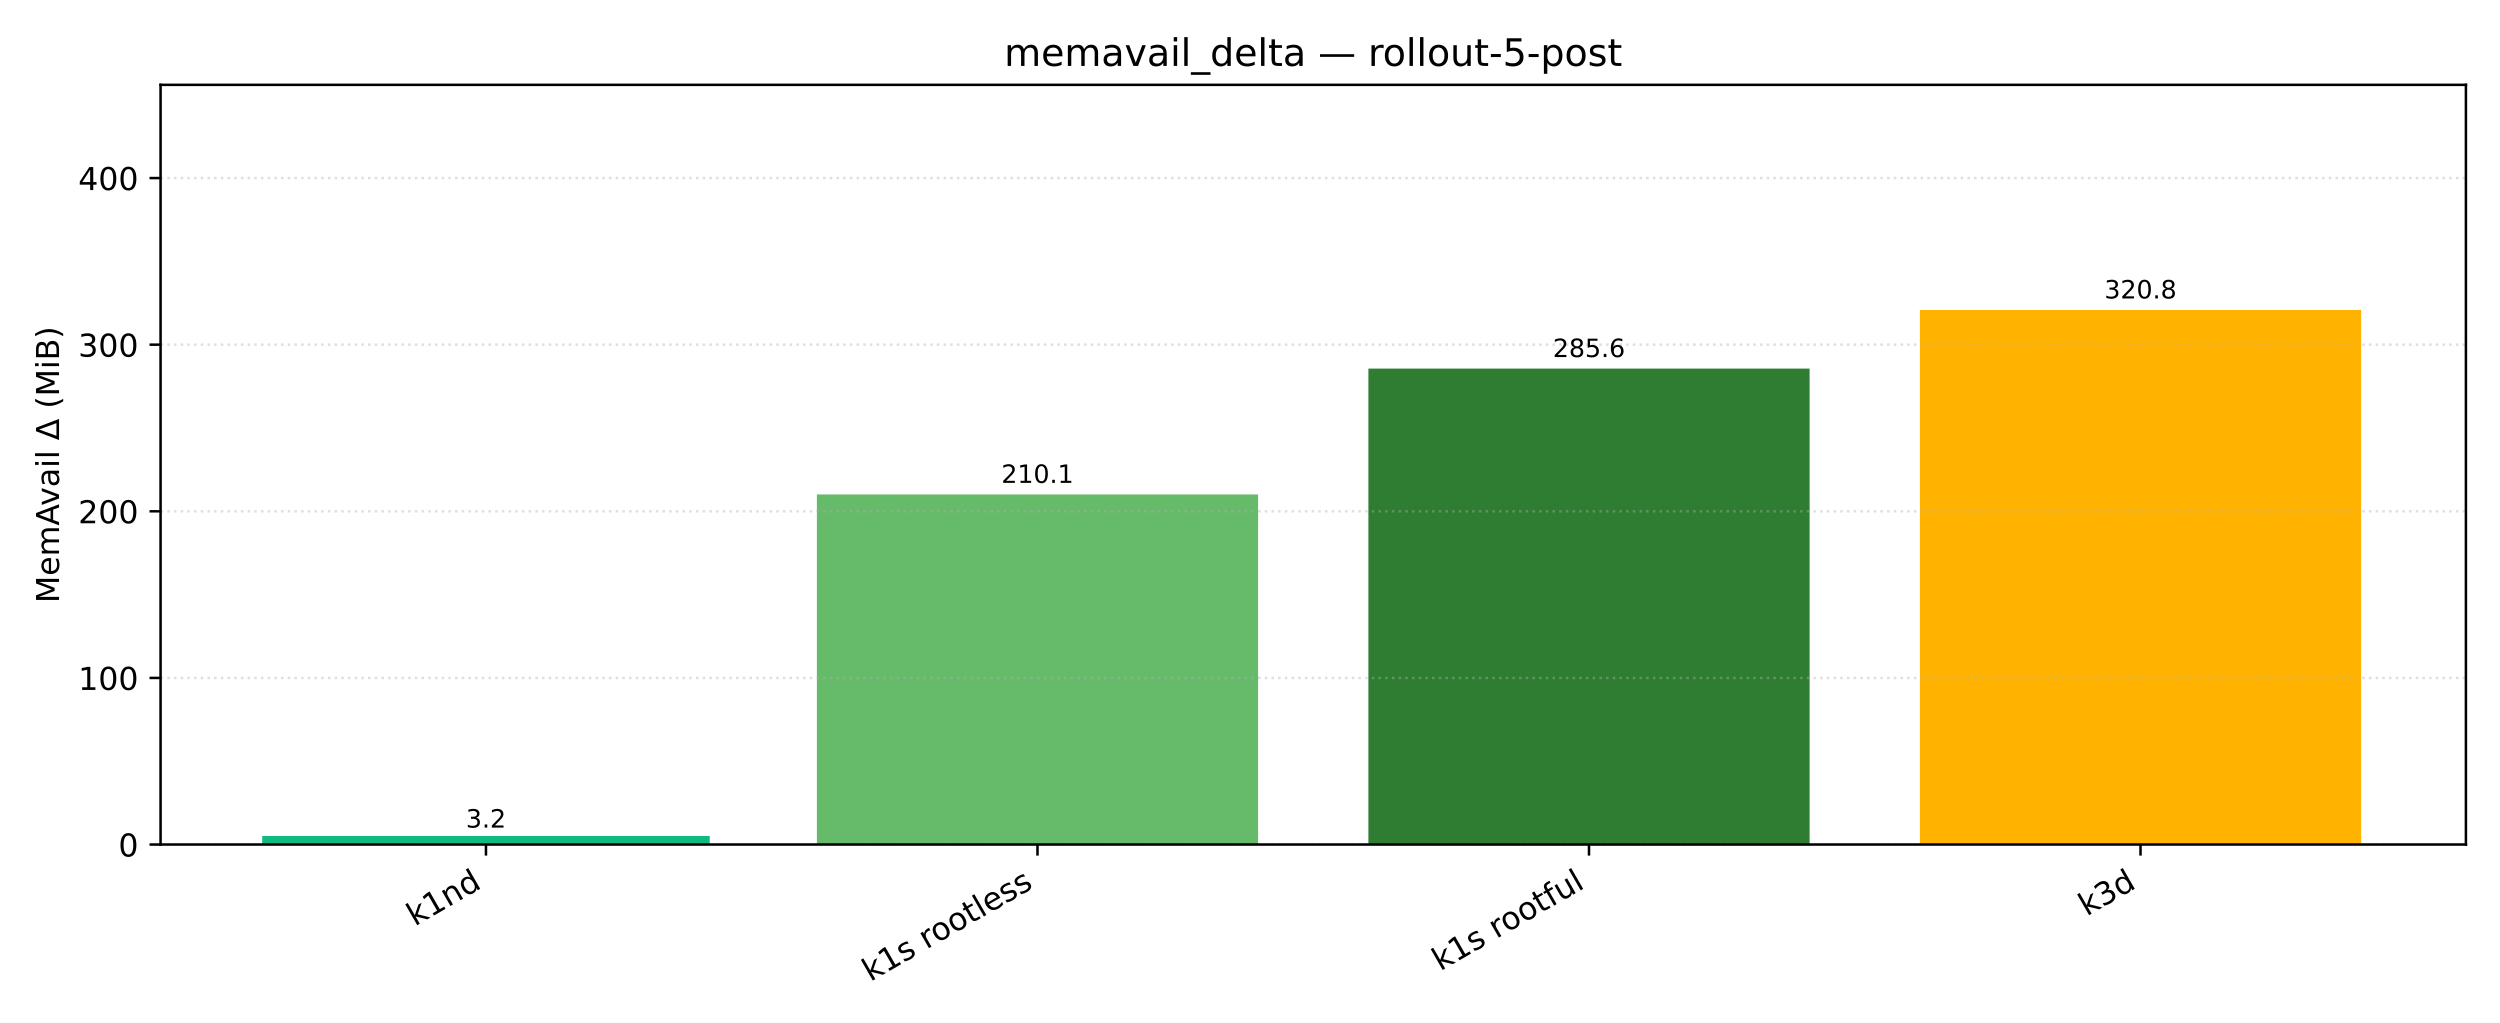
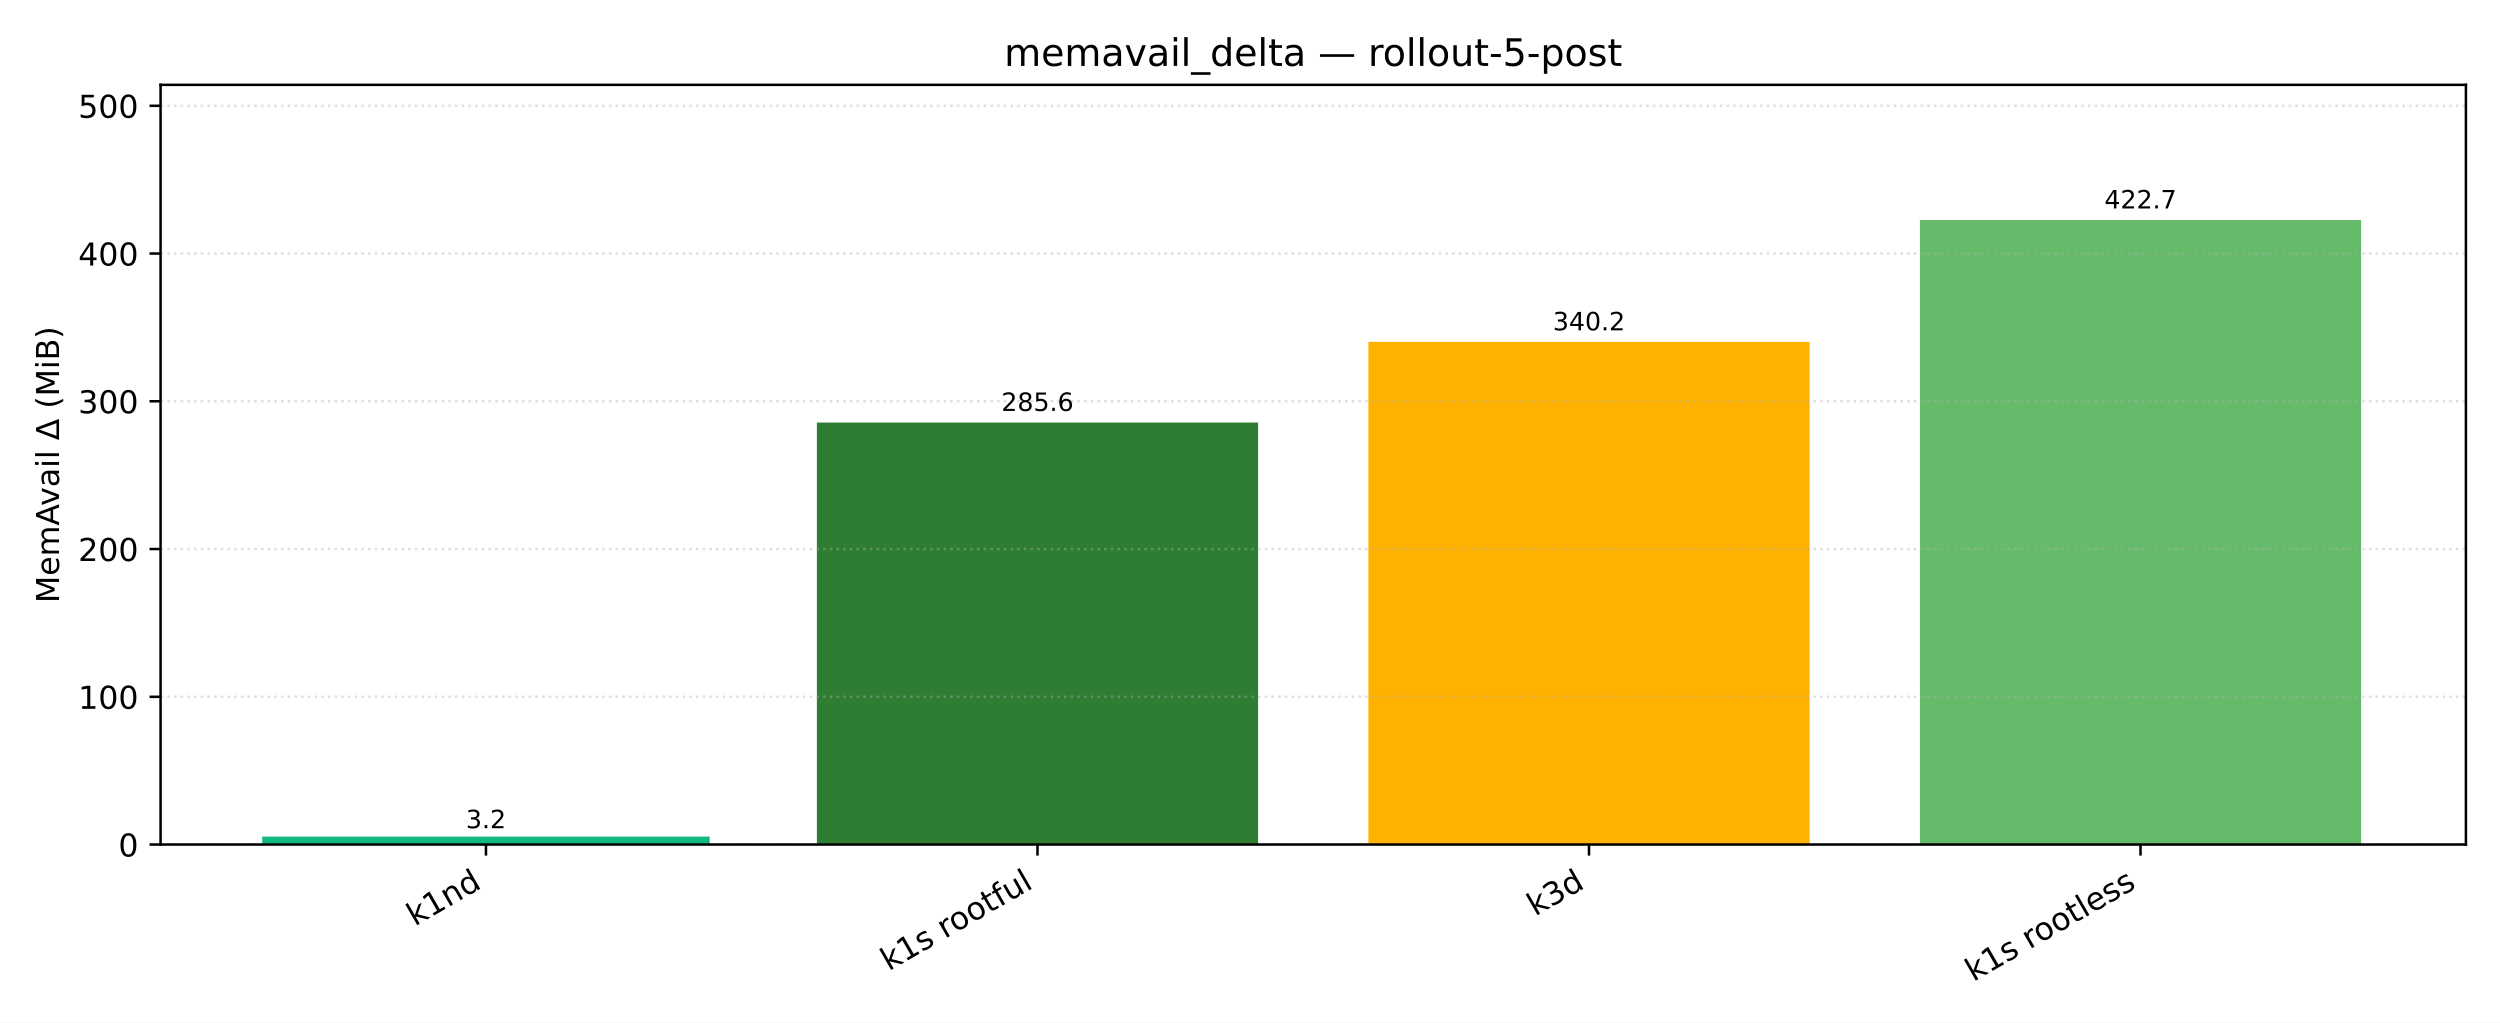
<svg xmlns="http://www.w3.org/2000/svg" xmlns:xlink="http://www.w3.org/1999/xlink" width="792pt" height="324pt" viewBox="0 0 792 324" version="1.1">
  <defs>
    <style type="text/css">*{stroke-linejoin: round; stroke-linecap: butt}</style>
  </defs>
  <g id="figure_1">
    <g id="patch_1">
      <path d="M 0 324  L 792 324  L 792 0  L 0 0  z " style="fill: #ffffff" />
    </g>
    <g id="axes_1">
      <g id="patch_2">
        <path d="M 50.87 267.545  L 781.2 267.545  L 781.2 26.88  L 50.87 26.88  z " style="fill: #ffffff" />
      </g>
      <g id="patch_3">
-         <path d="M 84.067 267.545  L 223.843 267.545  L 223.843 265.844  L 84.067 265.844  z " clip-path="url(#p3bf2f8784c)" style="fill: #42a5f5; stroke: #10b981; stroke-width: 2; stroke-linejoin: miter" />
+         <path d="M 84.067 267.545  L 223.843 267.545  L 223.843 266.037  L 84.067 266.037  z " clip-path="url(#pdb0856ed40)" style="fill: #42a5f5; stroke: #10b981; stroke-width: 2; stroke-linejoin: miter" />
      </g>
      <g id="patch_4">
-         <path d="M 258.787 267.545  L 398.563 267.545  L 398.563 156.647  L 258.787 156.647  z " clip-path="url(#p3bf2f8784c)" style="fill: #66bb6a" />
+         <path d="M 258.787 267.545  L 398.563 267.545  L 398.563 133.849  L 258.787 133.849  z " clip-path="url(#pdb0856ed40)" style="fill: #2e7d32" />
      </g>
      <g id="patch_5">
-         <path d="M 433.507 267.545  L 573.283 267.545  L 573.283 116.777  L 433.507 116.777  z " clip-path="url(#p3bf2f8784c)" style="fill: #2e7d32" />
+         <path d="M 433.507 267.545  L 573.283 267.545  L 573.283 108.313  L 433.507 108.313  z " clip-path="url(#pdb0856ed40)" style="fill: #ffb300" />
      </g>
      <g id="patch_6">
-         <path d="M 608.227 267.545  L 748.003 267.545  L 748.003 98.211  L 608.227 98.211  z " clip-path="url(#p3bf2f8784c)" style="fill: #ffb300" />
+         <path d="M 608.227 267.545  L 748.003 267.545  L 748.003 69.696  L 608.227 69.696  z " clip-path="url(#pdb0856ed40)" style="fill: #66bb6a" />
      </g>
      <g id="matplotlib.axis_1">
        <g id="xtick_1">
          <g id="line2d_1">
            <defs>
-               <path id="m0395f15a13" d="M 0 0  L 0 3.5  " style="stroke: #000000; stroke-width: 0.8" />
+               <path id="m161eb20366" d="M 0 0  L 0 3.5  " style="stroke: #000000; stroke-width: 0.8" />
            </defs>
            <g>
-               <use xlink:href="#m0395f15a13" x="153.955" y="267.545" style="stroke: #000000; stroke-width: 0.8" />
+               <use xlink:href="#m161eb20366" x="153.955" y="267.545" style="stroke: #000000; stroke-width: 0.8" />
            </g>
          </g>
          <g id="text_1">
            <g transform="translate(131.4038 293.5454) rotate(-30) scale(0.1 -0.1)">
              <defs>
                <path id="DejaVuSans-6b" d="M 581 4863  L 1159 4863  L 1159 1991  L 2875 3500  L 3609 3500  L 1753 1863  L 3688 0  L 2938 0  L 1159 1709  L 1159 0  L 581 0  L 581 4863  z " transform="scale(0.015625)" />
                <path id="DejaVuSans-31" d="M 794 531  L 1825 531  L 1825 4091  L 703 3866  L 703 4441  L 1819 4666  L 2450 4666  L 2450 531  L 3481 531  L 3481 0  L 794 0  L 794 531  z " transform="scale(0.015625)" />
                <path id="DejaVuSans-6e" d="M 3513 2113  L 3513 0  L 2938 0  L 2938 2094  Q 2938 2591 2744 2837  Q 2550 3084 2163 3084  Q 1697 3084 1428 2787  Q 1159 2491 1159 1978  L 1159 0  L 581 0  L 581 3500  L 1159 3500  L 1159 2956  Q 1366 3272 1645 3428  Q 1925 3584 2291 3584  Q 2894 3584 3203 3211  Q 3513 2838 3513 2113  z " transform="scale(0.015625)" />
                <path id="DejaVuSans-64" d="M 2906 2969  L 2906 4863  L 3481 4863  L 3481 0  L 2906 0  L 2906 525  Q 2725 213 2448 61  Q 2172 -91 1784 -91  Q 1150 -91 751 415  Q 353 922 353 1747  Q 353 2572 751 3078  Q 1150 3584 1784 3584  Q 2172 3584 2448 3432  Q 2725 3281 2906 2969  z M 947 1747  Q 947 1113 1208 752  Q 1469 391 1925 391  Q 2381 391 2643 752  Q 2906 1113 2906 1747  Q 2906 2381 2643 2742  Q 2381 3103 1925 3103  Q 1469 3103 1208 2742  Q 947 2381 947 1747  z " transform="scale(0.015625)" />
              </defs>
              <use xlink:href="#DejaVuSans-6b" />
              <use xlink:href="#DejaVuSans-31" transform="translate(57.91016 0)" />
              <use xlink:href="#DejaVuSans-6e" transform="translate(121.5332 0)" />
              <use xlink:href="#DejaVuSans-64" transform="translate(184.9121 0)" />
            </g>
          </g>
        </g>
        <g id="xtick_2">
          <g id="line2d_2">
            <g>
-               <use xlink:href="#m0395f15a13" x="328.675" y="267.545" style="stroke: #000000; stroke-width: 0.8" />
+               <use xlink:href="#m161eb20366" x="328.675" y="267.545" style="stroke: #000000; stroke-width: 0.8" />
            </g>
          </g>
          <g id="text_2">
-             <g transform="translate(275.7304 311.0931) rotate(-30) scale(0.1 -0.1)">
+             <g transform="translate(281.545 307.7361) rotate(-30) scale(0.1 -0.1)">
              <defs>
                <path id="DejaVuSans-73" d="M 2834 3397  L 2834 2853  Q 2591 2978 2328 3040  Q 2066 3103 1784 3103  Q 1356 3103 1142 2972  Q 928 2841 928 2578  Q 928 2378 1081 2264  Q 1234 2150 1697 2047  L 1894 2003  Q 2506 1872 2764 1633  Q 3022 1394 3022 966  Q 3022 478 2636 193  Q 2250 -91 1575 -91  Q 1294 -91 989 -36  Q 684 19 347 128  L 347 722  Q 666 556 975 473  Q 1284 391 1588 391  Q 1994 391 2212 530  Q 2431 669 2431 922  Q 2431 1156 2273 1281  Q 2116 1406 1581 1522  L 1381 1569  Q 847 1681 609 1914  Q 372 2147 372 2553  Q 372 3047 722 3315  Q 1072 3584 1716 3584  Q 2034 3584 2315 3537  Q 2597 3491 2834 3397  z " transform="scale(0.015625)" />
                <path id="DejaVuSans-20" transform="scale(0.015625)" />
                <path id="DejaVuSans-72" d="M 2631 2963  Q 2534 3019 2420 3045  Q 2306 3072 2169 3072  Q 1681 3072 1420 2755  Q 1159 2438 1159 1844  L 1159 0  L 581 0  L 581 3500  L 1159 3500  L 1159 2956  Q 1341 3275 1631 3429  Q 1922 3584 2338 3584  Q 2397 3584 2469 3576  Q 2541 3569 2628 3553  L 2631 2963  z " transform="scale(0.015625)" />
                <path id="DejaVuSans-6f" d="M 1959 3097  Q 1497 3097 1228 2736  Q 959 2375 959 1747  Q 959 1119 1226 758  Q 1494 397 1959 397  Q 2419 397 2687 759  Q 2956 1122 2956 1747  Q 2956 2369 2687 2733  Q 2419 3097 1959 3097  z M 1959 3584  Q 2709 3584 3137 3096  Q 3566 2609 3566 1747  Q 3566 888 3137 398  Q 2709 -91 1959 -91  Q 1206 -91 779 398  Q 353 888 353 1747  Q 353 2609 779 3096  Q 1206 3584 1959 3584  z " transform="scale(0.015625)" />
                <path id="DejaVuSans-74" d="M 1172 4494  L 1172 3500  L 2356 3500  L 2356 3053  L 1172 3053  L 1172 1153  Q 1172 725 1289 603  Q 1406 481 1766 481  L 2356 481  L 2356 0  L 1766 0  Q 1100 0 847 248  Q 594 497 594 1153  L 594 3053  L 172 3053  L 172 3500  L 594 3500  L 594 4494  L 1172 4494  z " transform="scale(0.015625)" />
+                 <path id="DejaVuSans-66" d="M 2375 4863  L 2375 4384  L 1825 4384  Q 1516 4384 1395 4259  Q 1275 4134 1275 3809  L 1275 3500  L 2222 3500  L 2222 3053  L 1275 3053  L 1275 0  L 697 0  L 697 3053  L 147 3053  L 147 3500  L 697 3500  L 697 3744  Q 697 4328 969 4595  Q 1241 4863 1831 4863  L 2375 4863  z " transform="scale(0.015625)" />
+                 <path id="DejaVuSans-75" d="M 544 1381  L 544 3500  L 1119 3500  L 1119 1403  Q 1119 906 1312 657  Q 1506 409 1894 409  Q 2359 409 2629 706  Q 2900 1003 2900 1516  L 2900 3500  L 3475 3500  L 3475 0  L 2900 0  L 2900 538  Q 2691 219 2414 64  Q 2138 -91 1772 -91  Q 1169 -91 856 284  Q 544 659 544 1381  z M 1991 3584  L 1991 3584  z " transform="scale(0.015625)" />
                <path id="DejaVuSans-6c" d="M 603 4863  L 1178 4863  L 1178 0  L 603 0  L 603 4863  z " transform="scale(0.015625)" />
+               </defs>
+               <use xlink:href="#DejaVuSans-6b" />
+               <use xlink:href="#DejaVuSans-31" transform="translate(57.91016 0)" />
+               <use xlink:href="#DejaVuSans-73" transform="translate(121.5332 0)" />
+               <use xlink:href="#DejaVuSans-20" transform="translate(173.6328 0)" />
+               <use xlink:href="#DejaVuSans-72" transform="translate(205.4199 0)" />
+               <use xlink:href="#DejaVuSans-6f" transform="translate(244.2832 0)" />
+               <use xlink:href="#DejaVuSans-6f" transform="translate(305.4648 0)" />
+               <use xlink:href="#DejaVuSans-74" transform="translate(366.6465 0)" />
+               <use xlink:href="#DejaVuSans-66" transform="translate(405.8555 0)" />
+               <use xlink:href="#DejaVuSans-75" transform="translate(441.0605 0)" />
+               <use xlink:href="#DejaVuSans-6c" transform="translate(504.4395 0)" />
+             </g>
+           </g>
+         </g>
+         <g id="xtick_3">
+           <g id="line2d_3">
+             <g>
+               <use xlink:href="#m161eb20366" x="503.395" y="267.545" style="stroke: #000000; stroke-width: 0.8" />
+             </g>
+           </g>
+           <g id="text_3">
+             <g transform="translate(486.3324 290.3767) rotate(-30) scale(0.1 -0.1)">
+               <defs>
+                 <path id="DejaVuSans-33" d="M 2597 2516  Q 3050 2419 3304 2112  Q 3559 1806 3559 1356  Q 3559 666 3084 287  Q 2609 -91 1734 -91  Q 1441 -91 1130 -33  Q 819 25 488 141  L 488 750  Q 750 597 1062 519  Q 1375 441 1716 441  Q 2309 441 2620 675  Q 2931 909 2931 1356  Q 2931 1769 2642 2001  Q 2353 2234 1838 2234  L 1294 2234  L 1294 2753  L 1863 2753  Q 2328 2753 2575 2939  Q 2822 3125 2822 3475  Q 2822 3834 2567 4026  Q 2313 4219 1838 4219  Q 1578 4219 1281 4162  Q 984 4106 628 3988  L 628 4550  Q 988 4650 1302 4700  Q 1616 4750 1894 4750  Q 2613 4750 3031 4423  Q 3450 4097 3450 3541  Q 3450 3153 3228 2886  Q 3006 2619 2597 2516  z " transform="scale(0.015625)" />
+               </defs>
+               <use xlink:href="#DejaVuSans-6b" />
+               <use xlink:href="#DejaVuSans-33" transform="translate(57.91016 0)" />
+               <use xlink:href="#DejaVuSans-64" transform="translate(121.5332 0)" />
+             </g>
+           </g>
+         </g>
+         <g id="xtick_4">
+           <g id="line2d_4">
+             <g>
+               <use xlink:href="#m161eb20366" x="678.115" y="267.545" style="stroke: #000000; stroke-width: 0.8" />
+             </g>
+           </g>
+           <g id="text_4">
+             <g transform="translate(625.1706 311.0931) rotate(-30) scale(0.1 -0.1)">
+               <defs>
                <path id="DejaVuSans-65" d="M 3597 1894  L 3597 1613  L 953 1613  Q 991 1019 1311 708  Q 1631 397 2203 397  Q 2534 397 2845 478  Q 3156 559 3463 722  L 3463 178  Q 3153 47 2828 -22  Q 2503 -91 2169 -91  Q 1331 -91 842 396  Q 353 884 353 1716  Q 353 2575 817 3079  Q 1281 3584 2069 3584  Q 2775 3584 3186 3129  Q 3597 2675 3597 1894  z M 3022 2063  Q 3016 2534 2758 2815  Q 2500 3097 2075 3097  Q 1594 3097 1305 2825  Q 1016 2553 972 2059  L 3022 2063  z " transform="scale(0.015625)" />
              </defs>
              <use xlink:href="#DejaVuSans-6b" />
              <use xlink:href="#DejaVuSans-31" transform="translate(57.91016 0)" />
              <use xlink:href="#DejaVuSans-73" transform="translate(121.5332 0)" />
              <use xlink:href="#DejaVuSans-20" transform="translate(173.6328 0)" />
              <use xlink:href="#DejaVuSans-72" transform="translate(205.4199 0)" />
              <use xlink:href="#DejaVuSans-6f" transform="translate(244.2832 0)" />
              <use xlink:href="#DejaVuSans-6f" transform="translate(305.4648 0)" />
              <use xlink:href="#DejaVuSans-74" transform="translate(366.6465 0)" />
              <use xlink:href="#DejaVuSans-6c" transform="translate(405.8555 0)" />
              <use xlink:href="#DejaVuSans-65" transform="translate(433.6387 0)" />
              <use xlink:href="#DejaVuSans-73" transform="translate(495.1621 0)" />
              <use xlink:href="#DejaVuSans-73" transform="translate(547.2617 0)" />
            </g>
          </g>
        </g>
-         <g id="xtick_3">
-           <g id="line2d_3">
-             <g>
-               <use xlink:href="#m0395f15a13" x="503.395" y="267.545" style="stroke: #000000; stroke-width: 0.8" />
-             </g>
-           </g>
-           <g id="text_3">
-             <g transform="translate(456.2651 307.7361) rotate(-30) scale(0.1 -0.1)">
-               <defs>
-                 <path id="DejaVuSans-66" d="M 2375 4863  L 2375 4384  L 1825 4384  Q 1516 4384 1395 4259  Q 1275 4134 1275 3809  L 1275 3500  L 2222 3500  L 2222 3053  L 1275 3053  L 1275 0  L 697 0  L 697 3053  L 147 3053  L 147 3500  L 697 3500  L 697 3744  Q 697 4328 969 4595  Q 1241 4863 1831 4863  L 2375 4863  z " transform="scale(0.015625)" />
-                 <path id="DejaVuSans-75" d="M 544 1381  L 544 3500  L 1119 3500  L 1119 1403  Q 1119 906 1312 657  Q 1506 409 1894 409  Q 2359 409 2629 706  Q 2900 1003 2900 1516  L 2900 3500  L 3475 3500  L 3475 0  L 2900 0  L 2900 538  Q 2691 219 2414 64  Q 2138 -91 1772 -91  Q 1169 -91 856 284  Q 544 659 544 1381  z M 1991 3584  L 1991 3584  z " transform="scale(0.015625)" />
-               </defs>
-               <use xlink:href="#DejaVuSans-6b" />
-               <use xlink:href="#DejaVuSans-31" transform="translate(57.91016 0)" />
-               <use xlink:href="#DejaVuSans-73" transform="translate(121.5332 0)" />
-               <use xlink:href="#DejaVuSans-20" transform="translate(173.6328 0)" />
-               <use xlink:href="#DejaVuSans-72" transform="translate(205.4199 0)" />
-               <use xlink:href="#DejaVuSans-6f" transform="translate(244.2832 0)" />
-               <use xlink:href="#DejaVuSans-6f" transform="translate(305.4648 0)" />
-               <use xlink:href="#DejaVuSans-74" transform="translate(366.6465 0)" />
-               <use xlink:href="#DejaVuSans-66" transform="translate(405.8555 0)" />
-               <use xlink:href="#DejaVuSans-75" transform="translate(441.0605 0)" />
-               <use xlink:href="#DejaVuSans-6c" transform="translate(504.4395 0)" />
-             </g>
-           </g>
-         </g>
-         <g id="xtick_4">
-           <g id="line2d_4">
-             <g>
-               <use xlink:href="#m0395f15a13" x="678.115" y="267.545" style="stroke: #000000; stroke-width: 0.8" />
-             </g>
-           </g>
-           <g id="text_4">
-             <g transform="translate(661.0525 290.3767) rotate(-30) scale(0.1 -0.1)">
-               <defs>
-                 <path id="DejaVuSans-33" d="M 2597 2516  Q 3050 2419 3304 2112  Q 3559 1806 3559 1356  Q 3559 666 3084 287  Q 2609 -91 1734 -91  Q 1441 -91 1130 -33  Q 819 25 488 141  L 488 750  Q 750 597 1062 519  Q 1375 441 1716 441  Q 2309 441 2620 675  Q 2931 909 2931 1356  Q 2931 1769 2642 2001  Q 2353 2234 1838 2234  L 1294 2234  L 1294 2753  L 1863 2753  Q 2328 2753 2575 2939  Q 2822 3125 2822 3475  Q 2822 3834 2567 4026  Q 2313 4219 1838 4219  Q 1578 4219 1281 4162  Q 984 4106 628 3988  L 628 4550  Q 988 4650 1302 4700  Q 1616 4750 1894 4750  Q 2613 4750 3031 4423  Q 3450 4097 3450 3541  Q 3450 3153 3228 2886  Q 3006 2619 2597 2516  z " transform="scale(0.015625)" />
-               </defs>
-               <use xlink:href="#DejaVuSans-6b" />
-               <use xlink:href="#DejaVuSans-33" transform="translate(57.91016 0)" />
-               <use xlink:href="#DejaVuSans-64" transform="translate(121.5332 0)" />
-             </g>
-           </g>
-         </g>
      </g>
      <g id="matplotlib.axis_2">
        <g id="ytick_1">
          <g id="line2d_5">
-             <path d="M 50.87 267.545  L 781.2 267.545  " clip-path="url(#p3bf2f8784c)" style="fill: none; stroke-dasharray: 0.8,1.32; stroke-dashoffset: 0; stroke: #b0b0b0; stroke-opacity: 0.4; stroke-width: 0.8" />
+             <path d="M 50.87 267.545  L 781.2 267.545  " clip-path="url(#pdb0856ed40)" style="fill: none; stroke-dasharray: 0.8,1.32; stroke-dashoffset: 0; stroke: #b0b0b0; stroke-opacity: 0.4; stroke-width: 0.8" />
          </g>
          <g id="line2d_6">
            <defs>
-               <path id="mb2f2cda359" d="M 0 0  L -3.5 0  " style="stroke: #000000; stroke-width: 0.8" />
+               <path id="m79c7179231" d="M 0 0  L -3.5 0  " style="stroke: #000000; stroke-width: 0.8" />
            </defs>
            <g>
-               <use xlink:href="#mb2f2cda359" x="50.87" y="267.545" style="stroke: #000000; stroke-width: 0.8" />
+               <use xlink:href="#m79c7179231" x="50.87" y="267.545" style="stroke: #000000; stroke-width: 0.8" />
            </g>
          </g>
          <g id="text_5">
            <g transform="translate(37.5075 271.3447) scale(0.1 -0.1)">
              <defs>
                <path id="DejaVuSans-30" d="M 2034 4250  Q 1547 4250 1301 3770  Q 1056 3291 1056 2328  Q 1056 1369 1301 889  Q 1547 409 2034 409  Q 2525 409 2770 889  Q 3016 1369 3016 2328  Q 3016 3291 2770 3770  Q 2525 4250 2034 4250  z M 2034 4750  Q 2819 4750 3233 4129  Q 3647 3509 3647 2328  Q 3647 1150 3233 529  Q 2819 -91 2034 -91  Q 1250 -91 836 529  Q 422 1150 422 2328  Q 422 3509 836 4129  Q 1250 4750 2034 4750  z " transform="scale(0.015625)" />
              </defs>
              <use xlink:href="#DejaVuSans-30" />
            </g>
          </g>
        </g>
        <g id="ytick_2">
          <g id="line2d_7">
-             <path d="M 50.87 214.763  L 781.2 214.763  " clip-path="url(#p3bf2f8784c)" style="fill: none; stroke-dasharray: 0.8,1.32; stroke-dashoffset: 0; stroke: #b0b0b0; stroke-opacity: 0.4; stroke-width: 0.8" />
+             <path d="M 50.87 220.74  L 781.2 220.74  " clip-path="url(#pdb0856ed40)" style="fill: none; stroke-dasharray: 0.8,1.32; stroke-dashoffset: 0; stroke: #b0b0b0; stroke-opacity: 0.4; stroke-width: 0.8" />
          </g>
          <g id="line2d_8">
            <g>
-               <use xlink:href="#mb2f2cda359" x="50.87" y="214.763" style="stroke: #000000; stroke-width: 0.8" />
+               <use xlink:href="#m79c7179231" x="50.87" y="220.74" style="stroke: #000000; stroke-width: 0.8" />
            </g>
          </g>
          <g id="text_6">
-             <g transform="translate(24.7825 218.5622) scale(0.1 -0.1)">
+             <g transform="translate(24.7825 224.539) scale(0.1 -0.1)">
              <use xlink:href="#DejaVuSans-31" />
              <use xlink:href="#DejaVuSans-30" transform="translate(63.62305 0)" />
              <use xlink:href="#DejaVuSans-30" transform="translate(127.2461 0)" />
            </g>
          </g>
        </g>
        <g id="ytick_3">
          <g id="line2d_9">
-             <path d="M 50.87 161.98  L 781.2 161.98  " clip-path="url(#p3bf2f8784c)" style="fill: none; stroke-dasharray: 0.8,1.32; stroke-dashoffset: 0; stroke: #b0b0b0; stroke-opacity: 0.4; stroke-width: 0.8" />
+             <path d="M 50.87 173.934  L 781.2 173.934  " clip-path="url(#pdb0856ed40)" style="fill: none; stroke-dasharray: 0.8,1.32; stroke-dashoffset: 0; stroke: #b0b0b0; stroke-opacity: 0.4; stroke-width: 0.8" />
          </g>
          <g id="line2d_10">
            <g>
-               <use xlink:href="#mb2f2cda359" x="50.87" y="161.98" style="stroke: #000000; stroke-width: 0.8" />
+               <use xlink:href="#m79c7179231" x="50.87" y="173.934" style="stroke: #000000; stroke-width: 0.8" />
            </g>
          </g>
          <g id="text_7">
-             <g transform="translate(24.7825 165.7797) scale(0.1 -0.1)">
+             <g transform="translate(24.7825 177.7333) scale(0.1 -0.1)">
              <defs>
                <path id="DejaVuSans-32" d="M 1228 531  L 3431 531  L 3431 0  L 469 0  L 469 531  Q 828 903 1448 1529  Q 2069 2156 2228 2338  Q 2531 2678 2651 2914  Q 2772 3150 2772 3378  Q 2772 3750 2511 3984  Q 2250 4219 1831 4219  Q 1534 4219 1204 4116  Q 875 4013 500 3803  L 500 4441  Q 881 4594 1212 4672  Q 1544 4750 1819 4750  Q 2544 4750 2975 4387  Q 3406 4025 3406 3419  Q 3406 3131 3298 2873  Q 3191 2616 2906 2266  Q 2828 2175 2409 1742  Q 1991 1309 1228 531  z " transform="scale(0.015625)" />
              </defs>
              <use xlink:href="#DejaVuSans-32" />
              <use xlink:href="#DejaVuSans-30" transform="translate(63.62305 0)" />
              <use xlink:href="#DejaVuSans-30" transform="translate(127.2461 0)" />
            </g>
          </g>
        </g>
        <g id="ytick_4">
          <g id="line2d_11">
-             <path d="M 50.87 109.198  L 781.2 109.198  " clip-path="url(#p3bf2f8784c)" style="fill: none; stroke-dasharray: 0.8,1.32; stroke-dashoffset: 0; stroke: #b0b0b0; stroke-opacity: 0.4; stroke-width: 0.8" />
+             <path d="M 50.87 127.128  L 781.2 127.128  " clip-path="url(#pdb0856ed40)" style="fill: none; stroke-dasharray: 0.8,1.32; stroke-dashoffset: 0; stroke: #b0b0b0; stroke-opacity: 0.4; stroke-width: 0.8" />
          </g>
          <g id="line2d_12">
            <g>
-               <use xlink:href="#mb2f2cda359" x="50.87" y="109.198" style="stroke: #000000; stroke-width: 0.8" />
+               <use xlink:href="#m79c7179231" x="50.87" y="127.128" style="stroke: #000000; stroke-width: 0.8" />
            </g>
          </g>
          <g id="text_8">
-             <g transform="translate(24.7825 112.9972) scale(0.1 -0.1)">
+             <g transform="translate(24.7825 130.9275) scale(0.1 -0.1)">
              <use xlink:href="#DejaVuSans-33" />
              <use xlink:href="#DejaVuSans-30" transform="translate(63.62305 0)" />
              <use xlink:href="#DejaVuSans-30" transform="translate(127.2461 0)" />
            </g>
          </g>
        </g>
        <g id="ytick_5">
          <g id="line2d_13">
-             <path d="M 50.87 56.416  L 781.2 56.416  " clip-path="url(#p3bf2f8784c)" style="fill: none; stroke-dasharray: 0.8,1.32; stroke-dashoffset: 0; stroke: #b0b0b0; stroke-opacity: 0.4; stroke-width: 0.8" />
+             <path d="M 50.87 80.323  L 781.2 80.323  " clip-path="url(#pdb0856ed40)" style="fill: none; stroke-dasharray: 0.8,1.32; stroke-dashoffset: 0; stroke: #b0b0b0; stroke-opacity: 0.4; stroke-width: 0.8" />
          </g>
          <g id="line2d_14">
            <g>
-               <use xlink:href="#mb2f2cda359" x="50.87" y="56.416" style="stroke: #000000; stroke-width: 0.8" />
+               <use xlink:href="#m79c7179231" x="50.87" y="80.323" style="stroke: #000000; stroke-width: 0.8" />
            </g>
          </g>
          <g id="text_9">
-             <g transform="translate(24.7825 60.21473) scale(0.1 -0.1)">
+             <g transform="translate(24.7825 84.12183) scale(0.1 -0.1)">
              <defs>
                <path id="DejaVuSans-34" d="M 2419 4116  L 825 1625  L 2419 1625  L 2419 4116  z M 2253 4666  L 3047 4666  L 3047 1625  L 3713 1625  L 3713 1100  L 3047 1100  L 3047 0  L 2419 0  L 2419 1100  L 313 1100  L 313 1709  L 2253 4666  z " transform="scale(0.015625)" />
              </defs>
              <use xlink:href="#DejaVuSans-34" />
              <use xlink:href="#DejaVuSans-30" transform="translate(63.62305 0)" />
              <use xlink:href="#DejaVuSans-30" transform="translate(127.2461 0)" />
            </g>
          </g>
        </g>
-         <g id="text_10">
+         <g id="ytick_6">
+           <g id="line2d_15">
+             <path d="M 50.87 33.517  L 781.2 33.517  " clip-path="url(#pdb0856ed40)" style="fill: none; stroke-dasharray: 0.8,1.32; stroke-dashoffset: 0; stroke: #b0b0b0; stroke-opacity: 0.4; stroke-width: 0.8" />
+           </g>
+           <g id="line2d_16">
+             <g>
+               <use xlink:href="#m79c7179231" x="50.87" y="33.517" style="stroke: #000000; stroke-width: 0.8" />
+             </g>
+           </g>
+           <g id="text_10">
+             <g transform="translate(24.7825 37.31612) scale(0.1 -0.1)">
+               <defs>
+                 <path id="DejaVuSans-35" d="M 691 4666  L 3169 4666  L 3169 4134  L 1269 4134  L 1269 2991  Q 1406 3038 1543 3061  Q 1681 3084 1819 3084  Q 2600 3084 3056 2656  Q 3513 2228 3513 1497  Q 3513 744 3044 326  Q 2575 -91 1722 -91  Q 1428 -91 1123 -41  Q 819 9 494 109  L 494 744  Q 775 591 1075 516  Q 1375 441 1709 441  Q 2250 441 2565 725  Q 2881 1009 2881 1497  Q 2881 1984 2565 2268  Q 2250 2553 1709 2553  Q 1456 2553 1204 2497  Q 953 2441 691 2322  L 691 4666  z " transform="scale(0.015625)" />
+               </defs>
+               <use xlink:href="#DejaVuSans-35" />
+               <use xlink:href="#DejaVuSans-30" transform="translate(63.62305 0)" />
+               <use xlink:href="#DejaVuSans-30" transform="translate(127.2461 0)" />
+             </g>
+           </g>
+         </g>
+         <g id="text_11">
          <g transform="translate(18.70281 191.0354) rotate(-90) scale(0.1 -0.1)">
            <defs>
              <path id="DejaVuSans-4d" d="M 628 4666  L 1569 4666  L 2759 1491  L 3956 4666  L 4897 4666  L 4897 0  L 4281 0  L 4281 4097  L 3078 897  L 2444 897  L 1241 4097  L 1241 0  L 628 0  L 628 4666  z " transform="scale(0.015625)" />
              <path id="DejaVuSans-6d" d="M 3328 2828  Q 3544 3216 3844 3400  Q 4144 3584 4550 3584  Q 5097 3584 5394 3201  Q 5691 2819 5691 2113  L 5691 0  L 5113 0  L 5113 2094  Q 5113 2597 4934 2840  Q 4756 3084 4391 3084  Q 3944 3084 3684 2787  Q 3425 2491 3425 1978  L 3425 0  L 2847 0  L 2847 2094  Q 2847 2600 2669 2842  Q 2491 3084 2119 3084  Q 1678 3084 1418 2786  Q 1159 2488 1159 1978  L 1159 0  L 581 0  L 581 3500  L 1159 3500  L 1159 2956  Q 1356 3278 1631 3431  Q 1906 3584 2284 3584  Q 2666 3584 2933 3390  Q 3200 3197 3328 2828  z " transform="scale(0.015625)" />
              <path id="DejaVuSans-41" d="M 2188 4044  L 1331 1722  L 3047 1722  L 2188 4044  z M 1831 4666  L 2547 4666  L 4325 0  L 3669 0  L 3244 1197  L 1141 1197  L 716 0  L 50 0  L 1831 4666  z " transform="scale(0.015625)" />
              <path id="DejaVuSans-76" d="M 191 3500  L 800 3500  L 1894 563  L 2988 3500  L 3597 3500  L 2284 0  L 1503 0  L 191 3500  z " transform="scale(0.015625)" />
              <path id="DejaVuSans-61" d="M 2194 1759  Q 1497 1759 1228 1600  Q 959 1441 959 1056  Q 959 750 1161 570  Q 1363 391 1709 391  Q 2188 391 2477 730  Q 2766 1069 2766 1631  L 2766 1759  L 2194 1759  z M 3341 1997  L 3341 0  L 2766 0  L 2766 531  Q 2569 213 2275 61  Q 1981 -91 1556 -91  Q 1019 -91 701 211  Q 384 513 384 1019  Q 384 1609 779 1909  Q 1175 2209 1959 2209  L 2766 2209  L 2766 2266  Q 2766 2663 2505 2880  Q 2244 3097 1772 3097  Q 1472 3097 1187 3025  Q 903 2953 641 2809  L 641 3341  Q 956 3463 1253 3523  Q 1550 3584 1831 3584  Q 2591 3584 2966 3190  Q 3341 2797 3341 1997  z " transform="scale(0.015625)" />
              <path id="DejaVuSans-69" d="M 603 3500  L 1178 3500  L 1178 0  L 603 0  L 603 3500  z M 603 4863  L 1178 4863  L 1178 4134  L 603 4134  L 603 4863  z " transform="scale(0.015625)" />
              <path id="DejaVuSans-394" d="M 2188 4044  L 906 525  L 3472 525  L 2188 4044  z M 50 0  L 1831 4666  L 2547 4666  L 4325 0  L 50 0  z " transform="scale(0.015625)" />
              <path id="DejaVuSans-28" d="M 1984 4856  Q 1566 4138 1362 3434  Q 1159 2731 1159 2009  Q 1159 1288 1364 580  Q 1569 -128 1984 -844  L 1484 -844  Q 1016 -109 783 600  Q 550 1309 550 2009  Q 550 2706 781 3412  Q 1013 4119 1484 4856  L 1984 4856  z " transform="scale(0.015625)" />
              <path id="DejaVuSans-42" d="M 1259 2228  L 1259 519  L 2272 519  Q 2781 519 3026 730  Q 3272 941 3272 1375  Q 3272 1813 3026 2020  Q 2781 2228 2272 2228  L 1259 2228  z M 1259 4147  L 1259 2741  L 2194 2741  Q 2656 2741 2882 2914  Q 3109 3088 3109 3444  Q 3109 3797 2882 3972  Q 2656 4147 2194 4147  L 1259 4147  z M 628 4666  L 2241 4666  Q 2963 4666 3353 4366  Q 3744 4066 3744 3513  Q 3744 3084 3544 2831  Q 3344 2578 2956 2516  Q 3422 2416 3680 2098  Q 3938 1781 3938 1306  Q 3938 681 3513 340  Q 3088 0 2303 0  L 628 0  L 628 4666  z " transform="scale(0.015625)" />
              <path id="DejaVuSans-29" d="M 513 4856  L 1013 4856  Q 1481 4119 1714 3412  Q 1947 2706 1947 2009  Q 1947 1309 1714 600  Q 1481 -109 1013 -844  L 513 -844  Q 928 -128 1133 580  Q 1338 1288 1338 2009  Q 1338 2731 1133 3434  Q 928 4138 513 4856  z " transform="scale(0.015625)" />
            </defs>
            <use xlink:href="#DejaVuSans-4d" />
            <use xlink:href="#DejaVuSans-65" transform="translate(86.2793 0)" />
            <use xlink:href="#DejaVuSans-6d" transform="translate(147.8027 0)" />
            <use xlink:href="#DejaVuSans-41" transform="translate(245.2148 0)" />
            <use xlink:href="#DejaVuSans-76" transform="translate(307.748 0)" />
            <use xlink:href="#DejaVuSans-61" transform="translate(366.9277 0)" />
            <use xlink:href="#DejaVuSans-69" transform="translate(428.207 0)" />
            <use xlink:href="#DejaVuSans-6c" transform="translate(455.9902 0)" />
            <use xlink:href="#DejaVuSans-20" transform="translate(483.7734 0)" />
            <use xlink:href="#DejaVuSans-394" transform="translate(515.5605 0)" />
            <use xlink:href="#DejaVuSans-20" transform="translate(583.9688 0)" />
            <use xlink:href="#DejaVuSans-28" transform="translate(615.7559 0)" />
            <use xlink:href="#DejaVuSans-4d" transform="translate(654.7695 0)" />
            <use xlink:href="#DejaVuSans-69" transform="translate(741.0488 0)" />
            <use xlink:href="#DejaVuSans-42" transform="translate(768.832 0)" />
            <use xlink:href="#DejaVuSans-29" transform="translate(837.4355 0)" />
          </g>
        </g>
      </g>
      <g id="patch_7">
        <path d="M 50.87 267.545  L 50.87 26.88  " style="fill: none; stroke: #000000; stroke-width: 0.8; stroke-linejoin: miter; stroke-linecap: square" />
      </g>
      <g id="patch_8">
        <path d="M 781.2 267.545  L 781.2 26.88  " style="fill: none; stroke: #000000; stroke-width: 0.8; stroke-linejoin: miter; stroke-linecap: square" />
      </g>
      <g id="patch_9">
        <path d="M 50.87 267.545  L 781.2 267.545  " style="fill: none; stroke: #000000; stroke-width: 0.8; stroke-linejoin: miter; stroke-linecap: square" />
      </g>
      <g id="patch_10">
        <path d="M 50.87 26.88  L 781.2 26.88  " style="fill: none; stroke: #000000; stroke-width: 0.8; stroke-linejoin: miter; stroke-linecap: square" />
      </g>
-       <g id="text_11">
-         <g transform="translate(147.5936 262.1807) scale(0.08 -0.08)">
+       <g id="text_12">
+         <g transform="translate(147.5936 262.3733) scale(0.08 -0.08)">
          <defs>
            <path id="DejaVuSans-2e" d="M 684 794  L 1344 794  L 1344 0  L 684 0  L 684 794  z " transform="scale(0.015625)" />
          </defs>
          <use xlink:href="#DejaVuSans-33" />
          <use xlink:href="#DejaVuSans-2e" transform="translate(63.62305 0)" />
          <use xlink:href="#DejaVuSans-32" transform="translate(95.41016 0)" />
        </g>
      </g>
-       <g id="text_12">
-         <g transform="translate(317.2237 152.9828) scale(0.08 -0.08)">
-           <use xlink:href="#DejaVuSans-32" />
-           <use xlink:href="#DejaVuSans-31" transform="translate(63.62305 0)" />
-           <use xlink:href="#DejaVuSans-30" transform="translate(127.2461 0)" />
-           <use xlink:href="#DejaVuSans-2e" transform="translate(190.8691 0)" />
-           <use xlink:href="#DejaVuSans-31" transform="translate(222.6562 0)" />
-         </g>
-       </g>
      <g id="text_13">
-         <g transform="translate(491.9438 113.1135) scale(0.08 -0.08)">
+         <g transform="translate(317.2237 130.1856) scale(0.08 -0.08)">
          <defs>
            <path id="DejaVuSans-38" d="M 2034 2216  Q 1584 2216 1326 1975  Q 1069 1734 1069 1313  Q 1069 891 1326 650  Q 1584 409 2034 409  Q 2484 409 2743 651  Q 3003 894 3003 1313  Q 3003 1734 2745 1975  Q 2488 2216 2034 2216  z M 1403 2484  Q 997 2584 770 2862  Q 544 3141 544 3541  Q 544 4100 942 4425  Q 1341 4750 2034 4750  Q 2731 4750 3128 4425  Q 3525 4100 3525 3541  Q 3525 3141 3298 2862  Q 3072 2584 2669 2484  Q 3125 2378 3379 2068  Q 3634 1759 3634 1313  Q 3634 634 3220 271  Q 2806 -91 2034 -91  Q 1263 -91 848 271  Q 434 634 434 1313  Q 434 1759 690 2068  Q 947 2378 1403 2484  z M 1172 3481  Q 1172 3119 1398 2916  Q 1625 2713 2034 2713  Q 2441 2713 2670 2916  Q 2900 3119 2900 3481  Q 2900 3844 2670 4047  Q 2441 4250 2034 4250  Q 1625 4250 1398 4047  Q 1172 3844 1172 3481  z " transform="scale(0.015625)" />
-             <path id="DejaVuSans-35" d="M 691 4666  L 3169 4666  L 3169 4134  L 1269 4134  L 1269 2991  Q 1406 3038 1543 3061  Q 1681 3084 1819 3084  Q 2600 3084 3056 2656  Q 3513 2228 3513 1497  Q 3513 744 3044 326  Q 2575 -91 1722 -91  Q 1428 -91 1123 -41  Q 819 9 494 109  L 494 744  Q 775 591 1075 516  Q 1375 441 1709 441  Q 2250 441 2565 725  Q 2881 1009 2881 1497  Q 2881 1984 2565 2268  Q 2250 2553 1709 2553  Q 1456 2553 1204 2497  Q 953 2441 691 2322  L 691 4666  z " transform="scale(0.015625)" />
            <path id="DejaVuSans-36" d="M 2113 2584  Q 1688 2584 1439 2293  Q 1191 2003 1191 1497  Q 1191 994 1439 701  Q 1688 409 2113 409  Q 2538 409 2786 701  Q 3034 994 3034 1497  Q 3034 2003 2786 2293  Q 2538 2584 2113 2584  z M 3366 4563  L 3366 3988  Q 3128 4100 2886 4159  Q 2644 4219 2406 4219  Q 1781 4219 1451 3797  Q 1122 3375 1075 2522  Q 1259 2794 1537 2939  Q 1816 3084 2150 3084  Q 2853 3084 3261 2657  Q 3669 2231 3669 1497  Q 3669 778 3244 343  Q 2819 -91 2113 -91  Q 1303 -91 875 529  Q 447 1150 447 2328  Q 447 3434 972 4092  Q 1497 4750 2381 4750  Q 2619 4750 2861 4703  Q 3103 4656 3366 4563  z " transform="scale(0.015625)" />
          </defs>
          <use xlink:href="#DejaVuSans-32" />
          <use xlink:href="#DejaVuSans-38" transform="translate(63.62305 0)" />
          <use xlink:href="#DejaVuSans-35" transform="translate(127.2461 0)" />
          <use xlink:href="#DejaVuSans-2e" transform="translate(190.8691 0)" />
          <use xlink:href="#DejaVuSans-36" transform="translate(222.6562 0)" />
        </g>
      </g>
      <g id="text_14">
-         <g transform="translate(666.6639 94.54683) scale(0.08 -0.08)">
+         <g transform="translate(491.9438 104.649) scale(0.08 -0.08)">
          <use xlink:href="#DejaVuSans-33" />
-           <use xlink:href="#DejaVuSans-32" transform="translate(63.62305 0)" />
+           <use xlink:href="#DejaVuSans-34" transform="translate(63.62305 0)" />
          <use xlink:href="#DejaVuSans-30" transform="translate(127.2461 0)" />
          <use xlink:href="#DejaVuSans-2e" transform="translate(190.8691 0)" />
-           <use xlink:href="#DejaVuSans-38" transform="translate(222.6562 0)" />
+           <use xlink:href="#DejaVuSans-32" transform="translate(222.6562 0)" />
        </g>
      </g>
      <g id="text_15">
+         <g transform="translate(666.6639 66.03251) scale(0.08 -0.08)">
+           <defs>
+             <path id="DejaVuSans-37" d="M 525 4666  L 3525 4666  L 3525 4397  L 1831 0  L 1172 0  L 2766 4134  L 525 4134  L 525 4666  z " transform="scale(0.015625)" />
+           </defs>
+           <use xlink:href="#DejaVuSans-34" />
+           <use xlink:href="#DejaVuSans-32" transform="translate(63.62305 0)" />
+           <use xlink:href="#DejaVuSans-32" transform="translate(127.2461 0)" />
+           <use xlink:href="#DejaVuSans-2e" transform="translate(190.8691 0)" />
+           <use xlink:href="#DejaVuSans-37" transform="translate(222.6562 0)" />
+         </g>
+       </g>
+       <g id="text_16">
        <g transform="translate(318.1375 20.88) scale(0.12 -0.12)">
          <defs>
            <path id="DejaVuSans-5f" d="M 3263 -1063  L 3263 -1509  L -63 -1509  L -63 -1063  L 3263 -1063  z " transform="scale(0.015625)" />
            <path id="DejaVuSans-2014" d="M 313 1978  L 6088 1978  L 6088 1528  L 313 1528  L 313 1978  z " transform="scale(0.015625)" />
            <path id="DejaVuSans-2d" d="M 313 2009  L 1997 2009  L 1997 1497  L 313 1497  L 313 2009  z " transform="scale(0.015625)" />
            <path id="DejaVuSans-70" d="M 1159 525  L 1159 -1331  L 581 -1331  L 581 3500  L 1159 3500  L 1159 2969  Q 1341 3281 1617 3432  Q 1894 3584 2278 3584  Q 2916 3584 3314 3078  Q 3713 2572 3713 1747  Q 3713 922 3314 415  Q 2916 -91 2278 -91  Q 1894 -91 1617 61  Q 1341 213 1159 525  z M 3116 1747  Q 3116 2381 2855 2742  Q 2594 3103 2138 3103  Q 1681 3103 1420 2742  Q 1159 2381 1159 1747  Q 1159 1113 1420 752  Q 1681 391 2138 391  Q 2594 391 2855 752  Q 3116 1113 3116 1747  z " transform="scale(0.015625)" />
          </defs>
          <use xlink:href="#DejaVuSans-6d" />
          <use xlink:href="#DejaVuSans-65" transform="translate(97.41211 0)" />
          <use xlink:href="#DejaVuSans-6d" transform="translate(158.9355 0)" />
          <use xlink:href="#DejaVuSans-61" transform="translate(256.3477 0)" />
          <use xlink:href="#DejaVuSans-76" transform="translate(317.627 0)" />
          <use xlink:href="#DejaVuSans-61" transform="translate(376.8066 0)" />
          <use xlink:href="#DejaVuSans-69" transform="translate(438.0859 0)" />
          <use xlink:href="#DejaVuSans-6c" transform="translate(465.8691 0)" />
          <use xlink:href="#DejaVuSans-5f" transform="translate(493.6523 0)" />
          <use xlink:href="#DejaVuSans-64" transform="translate(543.6523 0)" />
          <use xlink:href="#DejaVuSans-65" transform="translate(607.1289 0)" />
          <use xlink:href="#DejaVuSans-6c" transform="translate(668.6523 0)" />
          <use xlink:href="#DejaVuSans-74" transform="translate(696.4355 0)" />
          <use xlink:href="#DejaVuSans-61" transform="translate(735.6445 0)" />
          <use xlink:href="#DejaVuSans-20" transform="translate(796.9238 0)" />
          <use xlink:href="#DejaVuSans-2014" transform="translate(828.7109 0)" />
          <use xlink:href="#DejaVuSans-20" transform="translate(928.7109 0)" />
          <use xlink:href="#DejaVuSans-72" transform="translate(960.498 0)" />
          <use xlink:href="#DejaVuSans-6f" transform="translate(999.3613 0)" />
          <use xlink:href="#DejaVuSans-6c" transform="translate(1060.543 0)" />
          <use xlink:href="#DejaVuSans-6c" transform="translate(1088.326 0)" />
          <use xlink:href="#DejaVuSans-6f" transform="translate(1116.109 0)" />
          <use xlink:href="#DejaVuSans-75" transform="translate(1177.291 0)" />
          <use xlink:href="#DejaVuSans-74" transform="translate(1240.67 0)" />
          <use xlink:href="#DejaVuSans-2d" transform="translate(1279.879 0)" />
          <use xlink:href="#DejaVuSans-35" transform="translate(1315.963 0)" />
          <use xlink:href="#DejaVuSans-2d" transform="translate(1379.586 0)" />
          <use xlink:href="#DejaVuSans-70" transform="translate(1415.67 0)" />
          <use xlink:href="#DejaVuSans-6f" transform="translate(1479.146 0)" />
          <use xlink:href="#DejaVuSans-73" transform="translate(1540.328 0)" />
          <use xlink:href="#DejaVuSans-74" transform="translate(1592.428 0)" />
        </g>
      </g>
    </g>
  </g>
  <defs>
-     <clipPath id="p3bf2f8784c">
+     <clipPath id="pdb0856ed40">
      <rect x="50.87" y="26.88" width="730.33" height="240.665" />
    </clipPath>
  </defs>
</svg>
